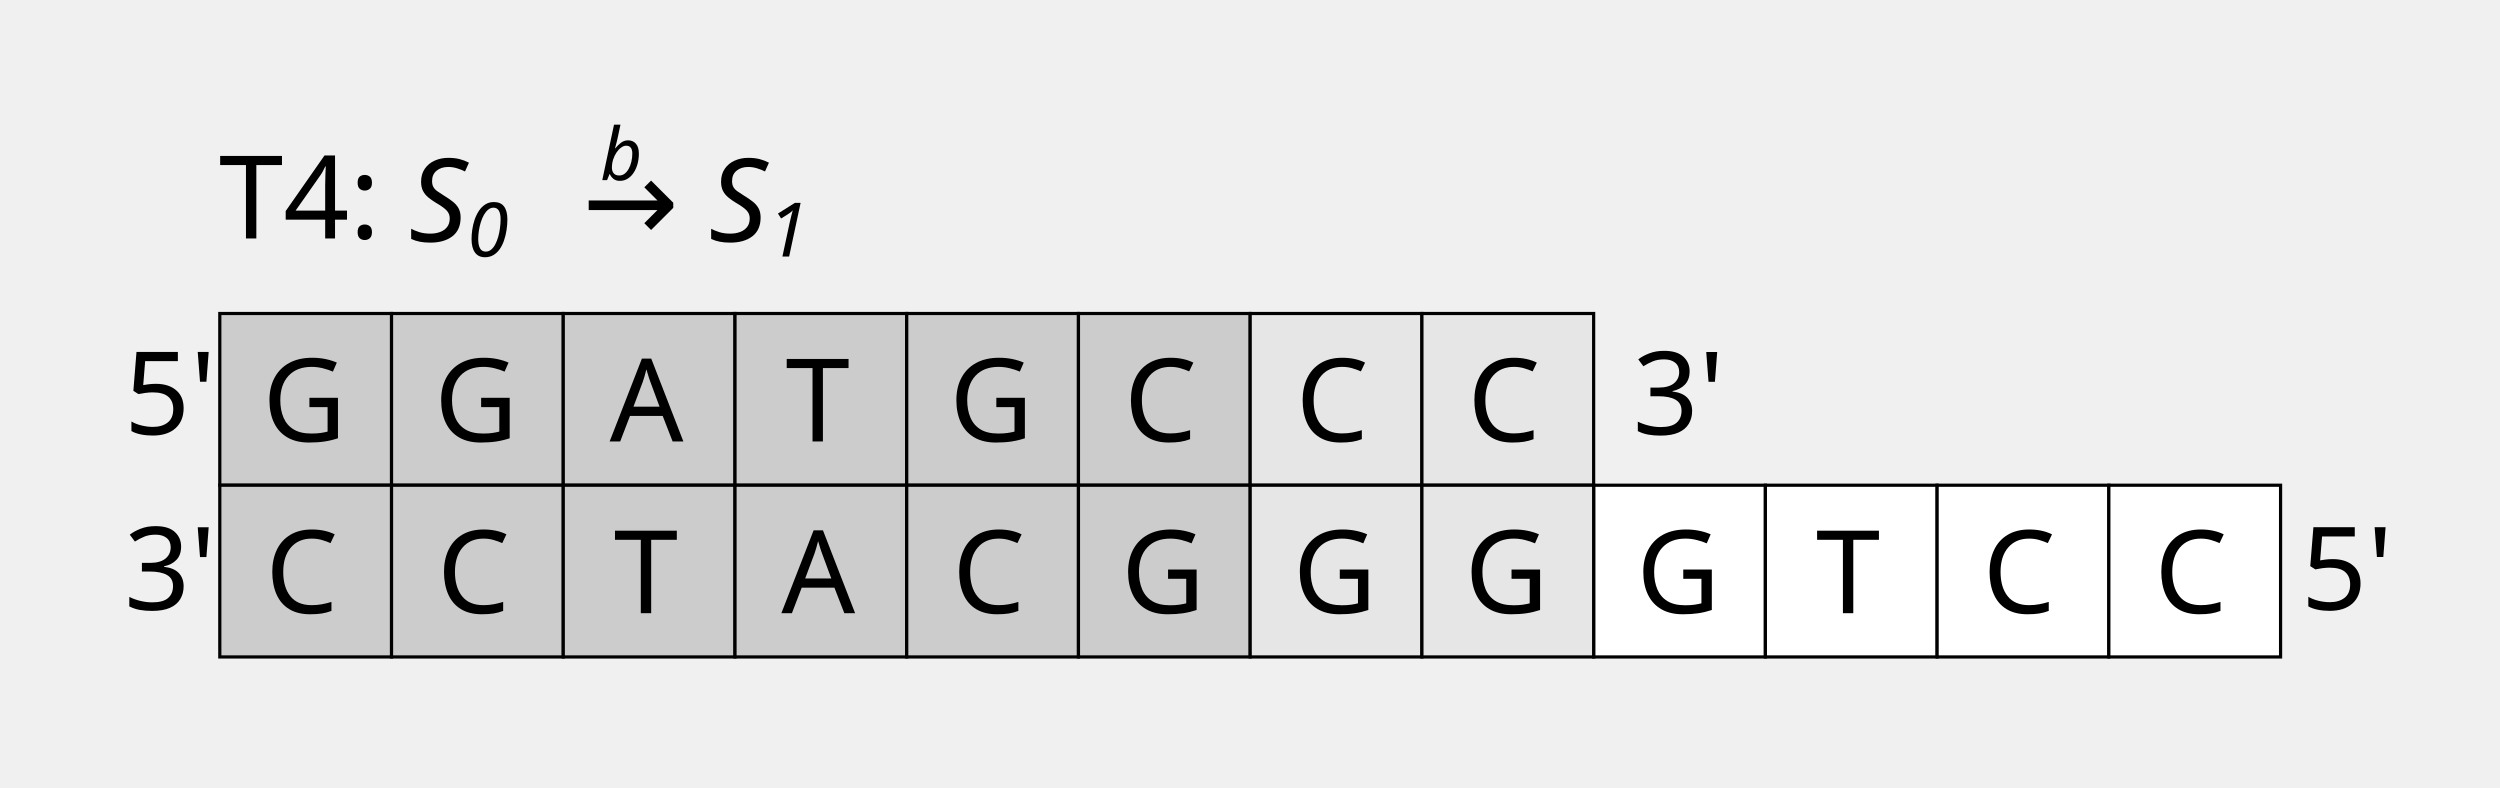
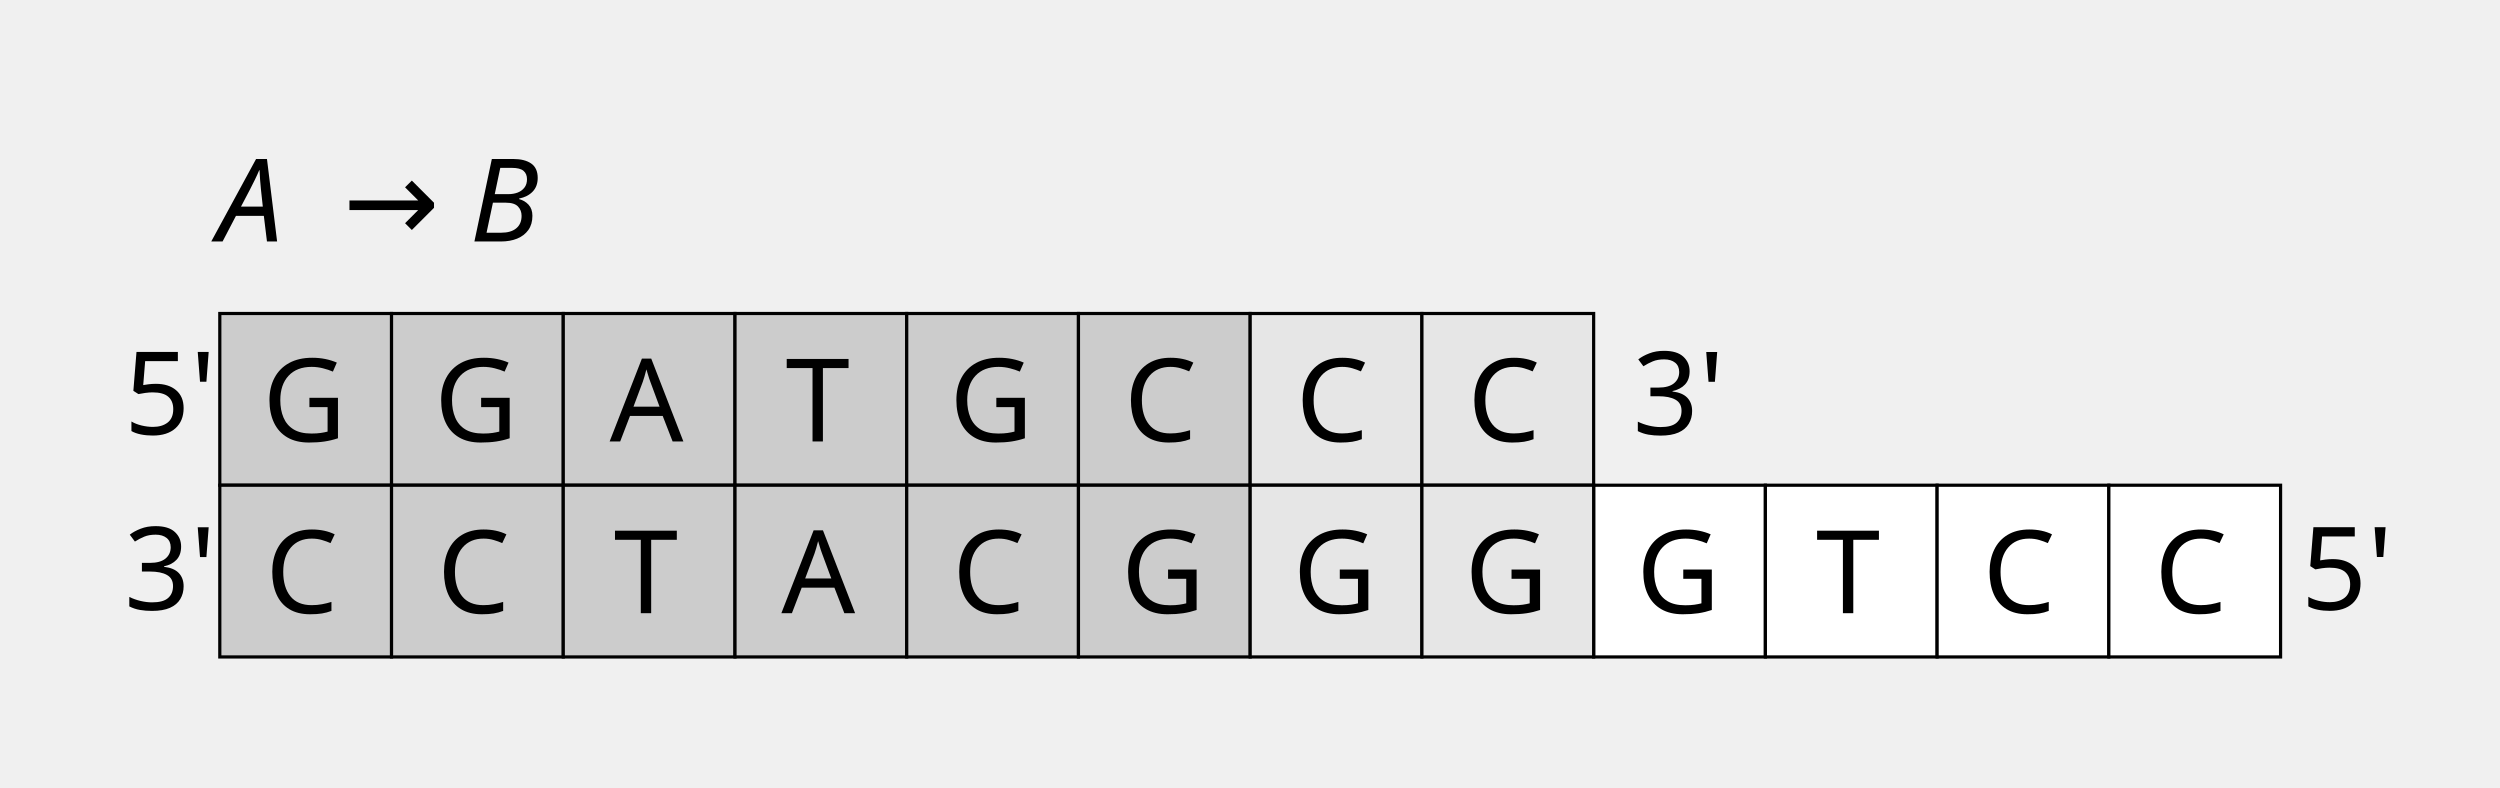
<svg xmlns="http://www.w3.org/2000/svg" width="193.482mm" height="60.968mm" viewBox="0 0 685.567 216.027" id="svg2" version="1.1">
  <defs id="defs4" />
  <g id="layer1" transform="translate(1.744163,-23.68343)">
    <rect style="fill:#cccccc;fill-opacity:1;stroke:#000000;stroke-width:0.879;stroke-opacity:1" id="rect4136" width="47.093" height="47.093" x="58.531" y="109.651" />
    <rect y="109.651" x="105.624" height="47.093" width="47.093" id="rect4138" style="fill:#cccccc;fill-opacity:1;stroke:#000000;stroke-width:0.879;stroke-opacity:1" />
    <rect y="109.651" x="152.718" height="47.093" width="47.093" id="rect4142" style="fill:#cccccc;fill-opacity:1;stroke:#000000;stroke-width:0.879;stroke-opacity:1" />
    <rect style="fill:#cccccc;fill-opacity:1;stroke:#000000;stroke-width:0.879;stroke-opacity:1" id="rect4144" width="47.093" height="47.093" x="199.811" y="109.651" />
    <rect y="156.744" x="58.531" height="47.093" width="47.093" id="rect4146" style="fill:#cccccc;fill-opacity:1;stroke:#000000;stroke-width:0.879;stroke-opacity:1" />
    <rect style="fill:#cccccc;fill-opacity:1;stroke:#000000;stroke-width:0.879;stroke-opacity:1" id="rect4148" width="47.093" height="47.093" x="105.624" y="156.744" />
    <rect style="fill:#cccccc;fill-opacity:1;stroke:#000000;stroke-width:0.879;stroke-opacity:1" id="rect4150" width="47.093" height="47.093" x="152.718" y="156.744" />
    <rect y="156.744" x="199.811" height="47.093" width="47.093" id="rect4152" style="fill:#cccccc;fill-opacity:1;stroke:#000000;stroke-width:0.879;stroke-opacity:1" />
    <rect style="fill:#cccccc;fill-opacity:1;stroke:#000000;stroke-width:0.879;stroke-opacity:1" id="rect4154" width="47.093" height="47.093" x="246.904" y="109.651" />
    <rect y="109.651" x="293.997" height="47.093" width="47.093" id="rect4156" style="fill:#cccccc;fill-opacity:1;stroke:#000000;stroke-width:0.879;stroke-opacity:1" />
    <rect y="156.744" x="246.904" height="47.093" width="47.093" id="rect4158" style="fill:#cccccc;fill-opacity:1;stroke:#000000;stroke-width:0.879;stroke-opacity:1" />
    <rect style="fill:#cccccc;fill-opacity:1;stroke:#000000;stroke-width:0.879;stroke-opacity:1" id="rect4160" width="47.093" height="47.093" x="293.997" y="156.744" />
    <rect y="156.744" x="435.277" height="47.093" width="47.093" id="rect4162" style="fill:#ffffff;fill-opacity:1;stroke:#000000;stroke-width:0.879;stroke-opacity:1" />
    <rect style="fill:#ffffff;fill-opacity:1;stroke:#000000;stroke-width:0.879;stroke-opacity:1" id="rect4164" width="47.093" height="47.093" x="482.371" y="156.744" />
    <rect style="fill:#ffffff;fill-opacity:1;stroke:#000000;stroke-width:0.879;stroke-opacity:1" id="rect4166" width="47.093" height="47.093" x="529.464" y="156.744" />
    <rect y="156.744" x="576.557" height="47.093" width="47.093" id="rect4168" style="fill:#ffffff;fill-opacity:1;stroke:#000000;stroke-width:0.879;stroke-opacity:1" />
    <text xml:space="preserve" style="font-style:normal;font-weight:normal;font-size:31.68px;line-height:125%;font-family:sans-serif;letter-spacing:0px;word-spacing:0px;fill:#000000;fill-opacity:1;stroke:none;stroke-width:1px;stroke-linecap:butt;stroke-linejoin:miter;stroke-opacity:1" x="70.213" y="144.729" id="text4170">
      <tspan id="tspan4172" x="70.213" y="144.729">G</tspan>
    </text>
    <text xml:space="preserve" style="font-style:normal;font-weight:normal;font-size:31.68px;line-height:125%;font-family:sans-serif;letter-spacing:0px;word-spacing:0px;fill:#000000;fill-opacity:1;stroke:none;stroke-width:1px;stroke-linecap:butt;stroke-linejoin:miter;stroke-opacity:1" x="117.306" y="144.729" id="text4174">
      <tspan id="tspan4176" x="117.306" y="144.729">G</tspan>
    </text>
    <text xml:space="preserve" style="font-style:normal;font-weight:normal;font-size:31.68px;line-height:125%;font-family:sans-serif;letter-spacing:0px;word-spacing:0px;fill:#000000;fill-opacity:1;stroke:none;stroke-width:1px;stroke-linecap:butt;stroke-linejoin:miter;stroke-opacity:1" x="165.436" y="144.745" id="text4178">
      <tspan id="tspan4180" x="165.436" y="144.745">A</tspan>
    </text>
    <text xml:space="preserve" style="font-style:normal;font-weight:normal;font-size:31.68px;line-height:125%;font-family:sans-serif;letter-spacing:0px;word-spacing:0px;fill:#000000;fill-opacity:1;stroke:none;stroke-width:1px;stroke-linecap:butt;stroke-linejoin:miter;stroke-opacity:1" x="213.682" y="144.745" id="text4182">
      <tspan id="tspan4184" x="213.682" y="144.745">T</tspan>
    </text>
    <text xml:space="preserve" style="font-style:normal;font-weight:normal;font-size:31.68px;line-height:125%;font-family:sans-serif;letter-spacing:0px;word-spacing:0px;fill:#000000;fill-opacity:1;stroke:none;stroke-width:1px;stroke-linecap:butt;stroke-linejoin:miter;stroke-opacity:1" x="258.586" y="144.729" id="text4186">
      <tspan id="tspan4188" x="258.586" y="144.729">G</tspan>
    </text>
    <rect style="fill:#e6e6e6;fill-opacity:1;stroke:#000000;stroke-width:0.879;stroke-opacity:1" id="rect4190" width="47.093" height="47.093" x="341.091" y="109.651" />
    <rect y="156.744" x="341.091" height="47.093" width="47.093" id="rect4192" style="fill:#e6e6e6;fill-opacity:1;stroke:#000000;stroke-width:0.879;stroke-opacity:1" />
    <text xml:space="preserve" style="font-style:normal;font-weight:normal;font-size:31.68px;line-height:125%;font-family:sans-serif;letter-spacing:0px;word-spacing:0px;fill:#000000;fill-opacity:1;stroke:none;stroke-width:1px;stroke-linecap:butt;stroke-linejoin:miter;stroke-opacity:1" x="306.453" y="144.729" id="text4194">
      <tspan id="tspan4196" x="306.453" y="144.729">C</tspan>
    </text>
    <text xml:space="preserve" style="font-style:normal;font-weight:normal;font-size:31.68px;line-height:125%;font-family:sans-serif;letter-spacing:0px;word-spacing:0px;fill:#000000;fill-opacity:1;stroke:none;stroke-width:1px;stroke-linecap:butt;stroke-linejoin:miter;stroke-opacity:1" x="353.546" y="144.729" id="text4198">
      <tspan id="tspan4200" x="353.546" y="144.729">C</tspan>
    </text>
    <text xml:space="preserve" style="font-style:normal;font-weight:normal;font-size:31.68px;line-height:125%;font-family:sans-serif;letter-spacing:0px;word-spacing:0px;fill:#000000;fill-opacity:1;stroke:none;stroke-width:1px;stroke-linecap:butt;stroke-linejoin:miter;stroke-opacity:1" x="70.987" y="191.823" id="text4194-3">
      <tspan id="tspan4196-6" x="70.987" y="191.823">C</tspan>
    </text>
    <text xml:space="preserve" style="font-style:normal;font-weight:normal;font-size:31.68px;line-height:125%;font-family:sans-serif;letter-spacing:0px;word-spacing:0px;fill:#000000;fill-opacity:1;stroke:none;stroke-width:1px;stroke-linecap:butt;stroke-linejoin:miter;stroke-opacity:1" x="118.08" y="191.823" id="text4194-7">
      <tspan id="tspan4196-5" x="118.08" y="191.823">C</tspan>
    </text>
    <text xml:space="preserve" style="font-style:normal;font-weight:normal;font-size:31.68px;line-height:125%;font-family:sans-serif;letter-spacing:0px;word-spacing:0px;fill:#000000;fill-opacity:1;stroke:none;stroke-width:1px;stroke-linecap:butt;stroke-linejoin:miter;stroke-opacity:1" x="259.36" y="191.823" id="text4194-35">
      <tspan id="tspan4196-62" x="259.36" y="191.823">C</tspan>
    </text>
    <text xml:space="preserve" style="font-style:normal;font-weight:normal;font-size:31.68px;line-height:125%;font-family:sans-serif;letter-spacing:0px;word-spacing:0px;fill:#000000;fill-opacity:1;stroke:none;stroke-width:1px;stroke-linecap:butt;stroke-linejoin:miter;stroke-opacity:1" x="212.529" y="191.838" id="text4178-9">
      <tspan id="tspan4180-1" x="212.529" y="191.838">A</tspan>
    </text>
    <text xml:space="preserve" style="font-style:normal;font-weight:normal;font-size:31.68px;line-height:125%;font-family:sans-serif;letter-spacing:0px;word-spacing:0px;fill:#000000;fill-opacity:1;stroke:none;stroke-width:1px;stroke-linecap:butt;stroke-linejoin:miter;stroke-opacity:1" x="166.589" y="191.838" id="text4182-2">
      <tspan id="tspan4184-7" x="166.589" y="191.838">T</tspan>
    </text>
    <text xml:space="preserve" style="font-style:normal;font-weight:normal;font-size:31.68px;line-height:125%;font-family:sans-serif;letter-spacing:0px;word-spacing:0px;fill:#000000;fill-opacity:1;stroke:none;stroke-width:1px;stroke-linecap:butt;stroke-linejoin:miter;stroke-opacity:1" x="305.68" y="191.823" id="text4186-0">
      <tspan id="tspan4188-9" x="305.68" y="191.823">G</tspan>
    </text>
    <text xml:space="preserve" style="font-style:normal;font-weight:normal;font-size:31.68px;line-height:125%;font-family:sans-serif;letter-spacing:0px;word-spacing:0px;fill:#000000;fill-opacity:1;stroke:none;stroke-width:1px;stroke-linecap:butt;stroke-linejoin:miter;stroke-opacity:1" x="352.773" y="191.823" id="text4186-3">
      <tspan id="tspan4188-6" x="352.773" y="191.823">G</tspan>
    </text>
-     <text xml:space="preserve" style="font-style:normal;font-weight:normal;font-size:31.68px;line-height:125%;font-family:sans-serif;letter-spacing:0px;word-spacing:0px;fill:#000000;fill-opacity:1;stroke:none;stroke-width:1px;stroke-linecap:butt;stroke-linejoin:miter;stroke-opacity:1" x="58.318" y="89.072" id="text4308">
-       <tspan id="tspan4310" x="58.318" y="89.072" style="font-style:normal;font-variant:normal;font-weight:normal;font-stretch:normal;font-family:'Linux Libertine O';-inkscape-font-specification:'Linux Libertine O'">T4:</tspan>
-     </text>
    <text xml:space="preserve" style="font-style:normal;font-weight:normal;font-size:31.68px;line-height:125%;font-family:sans-serif;letter-spacing:0px;word-spacing:0px;fill:#000000;fill-opacity:1;stroke:none;stroke-width:1px;stroke-linecap:butt;stroke-linejoin:miter;stroke-opacity:1" x="446.96" y="191.823" id="text4186-3-9">
      <tspan id="tspan4188-6-6" x="446.96" y="191.823">G</tspan>
    </text>
    <text xml:space="preserve" style="font-style:normal;font-weight:normal;font-size:31.68px;line-height:125%;font-family:sans-serif;letter-spacing:0px;word-spacing:0px;fill:#000000;fill-opacity:1;stroke:none;stroke-width:1px;stroke-linecap:butt;stroke-linejoin:miter;stroke-opacity:1" x="496.242" y="191.838" id="text4182-2-0">
      <tspan id="tspan4184-7-7" x="496.242" y="191.838">T</tspan>
    </text>
    <text xml:space="preserve" style="font-style:normal;font-weight:normal;font-size:31.68px;line-height:125%;font-family:sans-serif;letter-spacing:0px;word-spacing:0px;fill:#000000;fill-opacity:1;stroke:none;stroke-width:1px;stroke-linecap:butt;stroke-linejoin:miter;stroke-opacity:1" x="541.92" y="191.823" id="text4194-35-0">
      <tspan id="tspan4196-62-1" x="541.92" y="191.823">C</tspan>
    </text>
    <text xml:space="preserve" style="font-style:normal;font-weight:normal;font-size:31.68px;line-height:125%;font-family:sans-serif;letter-spacing:0px;word-spacing:0px;fill:#000000;fill-opacity:1;stroke:none;stroke-width:1px;stroke-linecap:butt;stroke-linejoin:miter;stroke-opacity:1" x="589.013" y="191.823" id="text4194-35-01">
      <tspan id="tspan4196-62-3" x="589.013" y="191.823">C</tspan>
    </text>
-     <text xml:space="preserve" style="font-style:normal;font-weight:normal;font-size:31.68px;line-height:125%;font-family:sans-serif;letter-spacing:0px;word-spacing:0px;fill:#000000;fill-opacity:1;stroke:none;stroke-width:1px;stroke-linecap:butt;stroke-linejoin:miter;stroke-opacity:1" x="110.397" y="89.906" id="text4382">
-       <tspan x="110.397" y="89.906" id="tspan4386" style="font-style:italic;font-variant:normal;font-weight:normal;font-stretch:normal;font-family:'Linux Libertine O';-inkscape-font-specification:'Linux Libertine O Italic'">S<tspan style="font-style:italic;font-variant:normal;font-weight:normal;font-stretch:normal;font-size:20.592px;font-family:'Linux Libertine O';-inkscape-font-specification:'Linux Libertine O Italic';baseline-shift:sub" id="tspan4390">0</tspan>  → S<tspan style="font-size:65%;baseline-shift:sub" id="tspan4447">1</tspan>
-       </tspan>
+     <text xml:space="preserve" style="font-style:normal;font-weight:normal;font-size:31.68px;line-height:125%;font-family:sans-serif;letter-spacing:0px;word-spacing:0px;fill:#000000;fill-opacity:1;stroke:none;stroke-width:1px;stroke-linecap:butt;stroke-linejoin:miter;stroke-opacity:1" x="57.996" y="89.906" id="text4382">
+       <tspan x="57.996" y="89.906" id="tspan4386" style="font-style:italic;font-variant:normal;font-weight:normal;font-stretch:normal;font-family:'Linux Libertine O';-inkscape-font-specification:'Linux Libertine O Italic'">A  → B</tspan>
    </text>
    <text xml:space="preserve" style="font-style:normal;font-variant:normal;font-weight:normal;font-stretch:normal;font-size:31.68px;line-height:125%;font-family:'Linux Libertine O';-inkscape-font-specification:'Linux Libertine O';letter-spacing:0px;word-spacing:0px;fill:#000000;fill-opacity:1;stroke:none;stroke-width:1px;stroke-linecap:butt;stroke-linejoin:miter;stroke-opacity:1" x="32.295" y="142.815" id="text4396">
      <tspan id="tspan4398" x="32.295" y="142.815">5'</tspan>
    </text>
    <text xml:space="preserve" style="font-style:normal;font-variant:normal;font-weight:normal;font-stretch:normal;font-size:31.68px;line-height:125%;font-family:'Linux Libertine O';-inkscape-font-specification:'Linux Libertine O';letter-spacing:0px;word-spacing:0px;fill:#000000;fill-opacity:1;stroke:none;stroke-width:1px;stroke-linecap:butt;stroke-linejoin:miter;stroke-opacity:1" x="445.97" y="142.83" id="text4400">
      <tspan id="tspan4402" x="445.97" y="142.83">3'</tspan>
    </text>
    <text xml:space="preserve" style="font-style:normal;font-variant:normal;font-weight:normal;font-stretch:normal;font-size:31.68px;line-height:125%;font-family:'Linux Libertine O';-inkscape-font-specification:'Linux Libertine O';letter-spacing:0px;word-spacing:0px;fill:#000000;fill-opacity:1;stroke:none;stroke-width:1px;stroke-linecap:butt;stroke-linejoin:miter;stroke-opacity:1" x="32.295" y="190.9" id="text4404">
      <tspan id="tspan4406" x="32.295" y="190.9">3'</tspan>
    </text>
    <text xml:space="preserve" style="font-style:normal;font-variant:normal;font-weight:normal;font-stretch:normal;font-size:31.68px;line-height:125%;font-family:'Linux Libertine O';-inkscape-font-specification:'Linux Libertine O';letter-spacing:0px;word-spacing:0px;fill:#000000;fill-opacity:1;stroke:none;stroke-width:1px;stroke-linecap:butt;stroke-linejoin:miter;stroke-opacity:1" x="629.26" y="190.884" id="text4408">
      <tspan id="tspan4410" x="629.26" y="190.884">5'</tspan>
    </text>
-     <text xml:space="preserve" style="font-style:normal;font-weight:normal;font-size:40px;line-height:125%;font-family:sans-serif;letter-spacing:0px;word-spacing:0px;fill:#000000;fill-opacity:1;stroke:none;stroke-width:1px;stroke-linecap:butt;stroke-linejoin:miter;stroke-opacity:1" x="162.857" y="73.076" id="text4412">
-       <tspan id="tspan4414" x="162.857" y="73.076" style="font-style:italic;font-variant:normal;font-weight:normal;font-stretch:normal;font-size:20px;font-family:'Linux Libertine O';-inkscape-font-specification:'Linux Libertine O Italic'">b</tspan>
-     </text>
    <rect y="109.651" x="388.184" height="47.093" width="47.093" id="rect4435" style="fill:#e6e6e6;fill-opacity:1;stroke:#000000;stroke-width:0.879;stroke-opacity:1" />
    <rect style="fill:#e6e6e6;fill-opacity:1;stroke:#000000;stroke-width:0.879;stroke-opacity:1" id="rect4437" width="47.093" height="47.093" x="388.184" y="156.744" />
    <text id="text4439" y="144.729" x="400.64" style="font-style:normal;font-weight:normal;font-size:31.68px;line-height:125%;font-family:sans-serif;letter-spacing:0px;word-spacing:0px;fill:#000000;fill-opacity:1;stroke:none;stroke-width:1px;stroke-linecap:butt;stroke-linejoin:miter;stroke-opacity:1" xml:space="preserve">
      <tspan y="144.729" x="400.64" id="tspan4441">C</tspan>
    </text>
    <text id="text4443" y="191.823" x="399.866" style="font-style:normal;font-weight:normal;font-size:31.68px;line-height:125%;font-family:sans-serif;letter-spacing:0px;word-spacing:0px;fill:#000000;fill-opacity:1;stroke:none;stroke-width:1px;stroke-linecap:butt;stroke-linejoin:miter;stroke-opacity:1" xml:space="preserve">
      <tspan y="191.823" x="399.866" id="tspan4445">G</tspan>
    </text>
  </g>
</svg>
